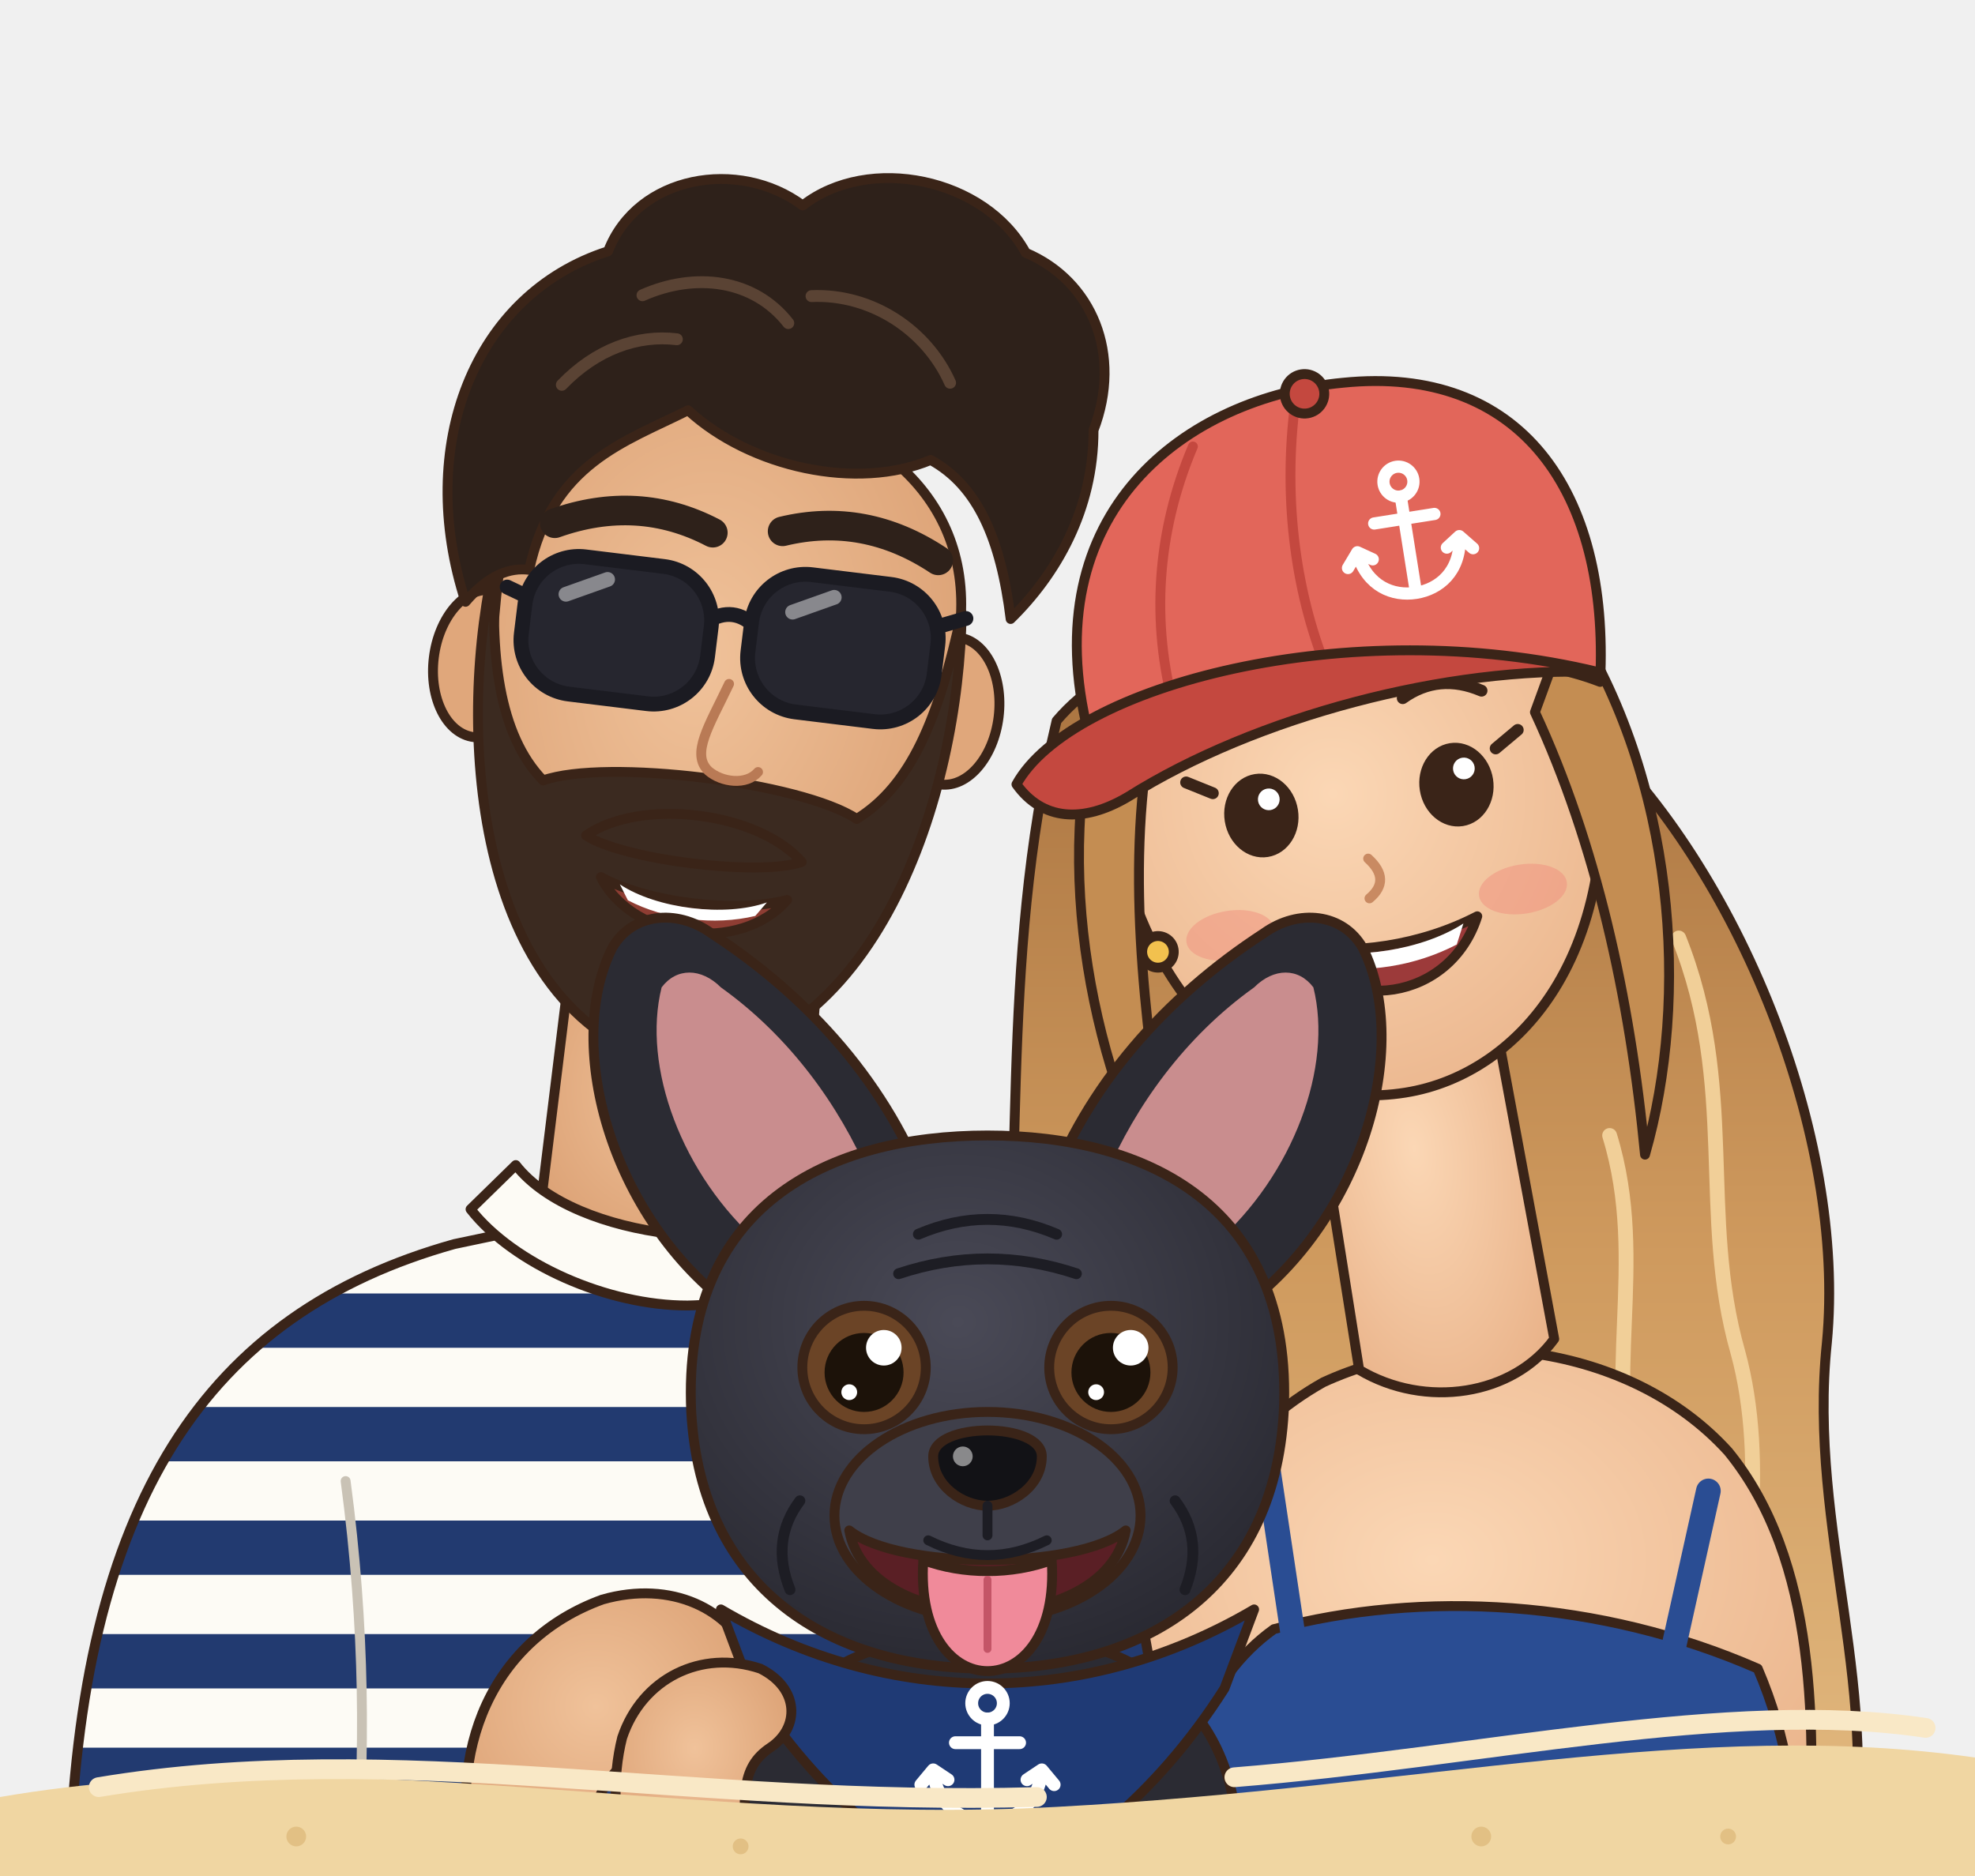
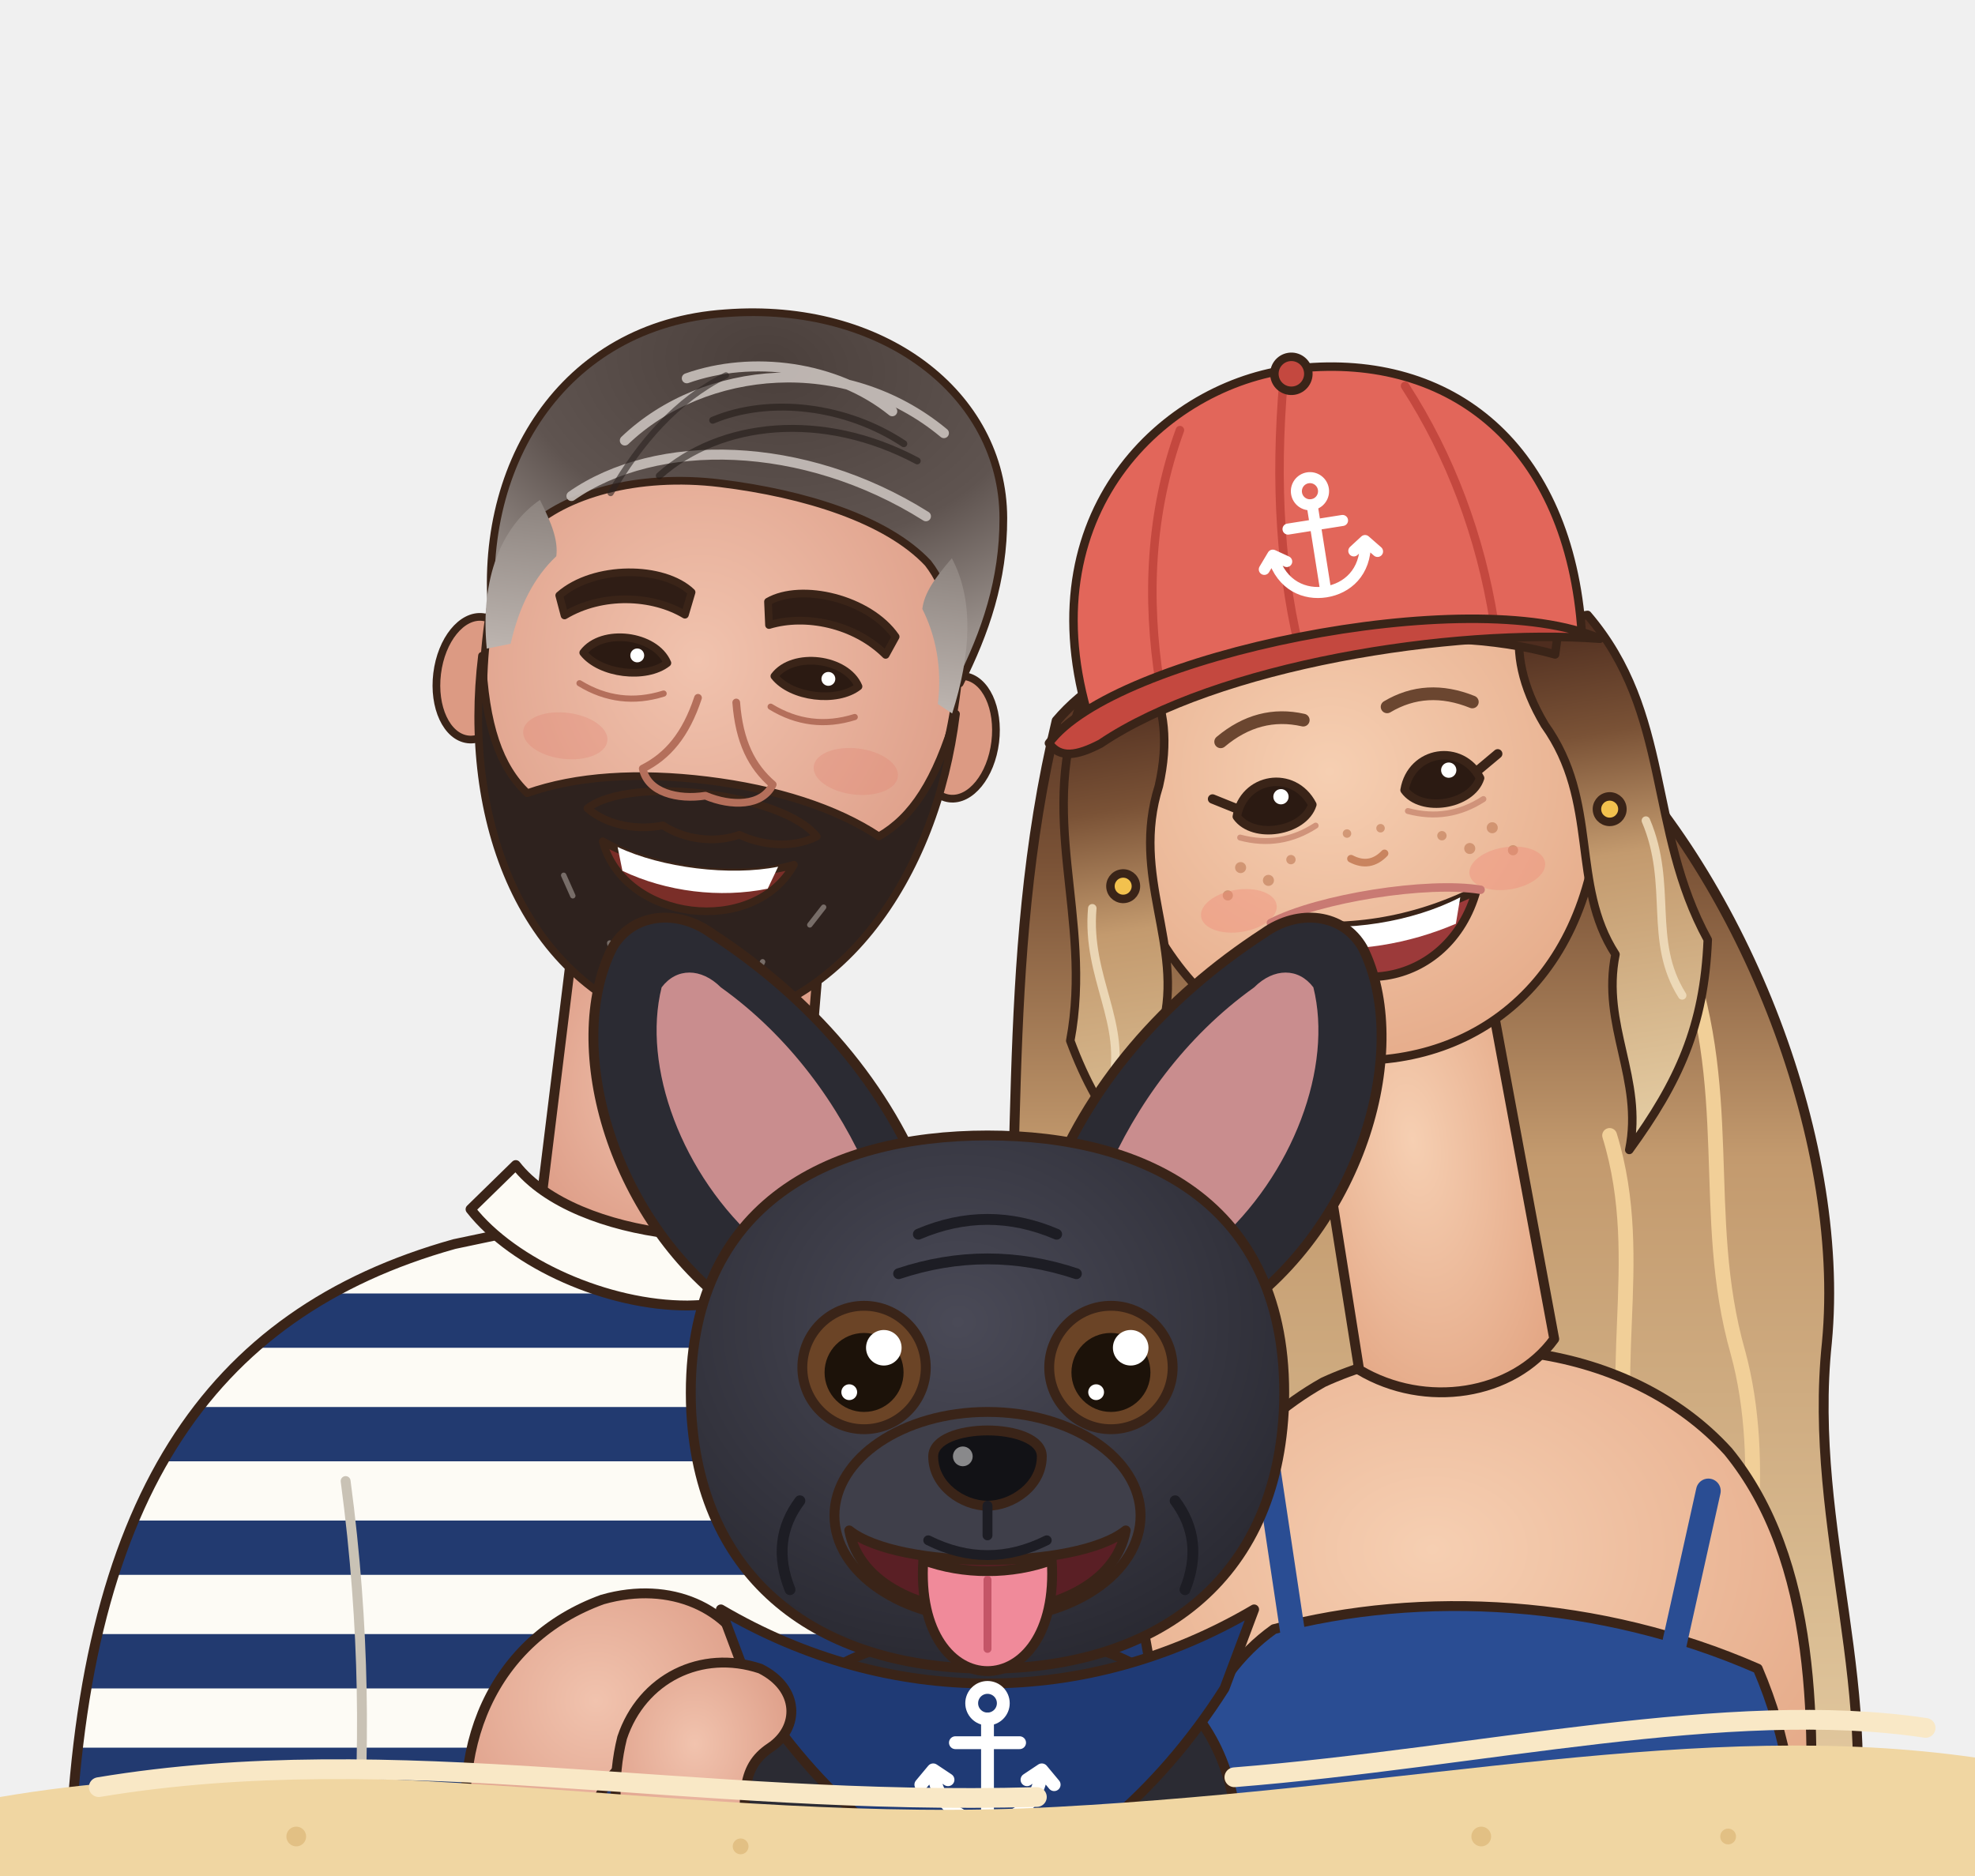
<svg xmlns="http://www.w3.org/2000/svg" viewBox="0 0 400 380">
  <defs>
    <g id="anchor" fill="none" stroke="#fff" stroke-width="2.6" stroke-linecap="round" stroke-linejoin="round">
      <circle cx="0" cy="-11" r="3.2" />
      <path d="M0 -7.8V12M-6.5 -3H6.5M-11 3c1 7 6 10 11 10s10-3 11-10M-13.5 5.5l2.5-3 3 2M13.5 5.5l-2.5-3-3 2" />
    </g>
    <clipPath id="shirtClip">
      <path d="M14 380C16 304 42 266 92 252l38-8 44 6c32 6 56 30 64 130Z" />
    </clipPath>
    <radialGradient id="skinM" cx=".45" cy=".4" r=".7">
      <stop offset="0" stop-color="#f0c29a" />
      <stop offset="1" stop-color="#d99d70" />
    </radialGradient>
    <radialGradient id="skinW" cx=".45" cy=".4" r=".7">
      <stop offset="0" stop-color="#fbd7b5" />
      <stop offset="1" stop-color="#eab48b" />
    </radialGradient>
    <radialGradient id="dogHead" cx=".45" cy=".35" r=".75">
      <stop offset="0" stop-color="#4a4a57" />
      <stop offset="1" stop-color="#25252d" />
    </radialGradient>
    <linearGradient id="hairW" x1="0" y1="0" x2="0" y2="1">
-       <stop offset="0" stop-color="#a8723f" />
-       <stop offset=".5" stop-color="#cf9a5e" />
-       <stop offset="1" stop-color="#e3bb82" />
+       <stop offset="0" stop-color="#4e2d1f" />
+       <stop offset=".18" stop-color="#7a5236" />
+       <stop offset=".42" stop-color="#c39a6e" />
+       <stop offset="1" stop-color="#e6cfa6" />
    </linearGradient>
+     <radialGradient id="rSkin" cx=".45" cy=".38" r=".75">
+       <stop offset="0" stop-color="#f1c3ae" />
+       <stop offset="1" stop-color="#d9957f" />
+     </radialGradient>
+     <radialGradient id="rHair" cx=".5" cy=".15" r=".85">
+       <stop offset="0" stop-color="#4a3f3b" />
+       <stop offset=".6" stop-color="#5f5450" />
+       <stop offset="1" stop-color="#9a918c" />
+     </radialGradient>
+     <linearGradient id="rTemple" x1="0" y1="0" x2="0" y2="1">
+       <stop offset="0" stop-color="#8c837e" />
+       <stop offset="1" stop-color="#bdb5b0" />
+     </linearGradient>
+     <radialGradient id="mSkin" cx=".45" cy=".38" r=".75">
+       <stop offset="0" stop-color="#f6cfb2" />
+       <stop offset="1" stop-color="#e3a684" />
+     </radialGradient>
+     <linearGradient id="mHair" x1="0" y1="0" x2="0" y2="1">
+       <stop offset="0" stop-color="#4e2d1f" />
+       <stop offset=".22" stop-color="#7a5236" />
+       <stop offset=".45" stop-color="#c39a6e" />
+       <stop offset="1" stop-color="#e6cfa6" />
+     </linearGradient>
+     <g id="mAnchor" fill="none" stroke="#fff" stroke-width="2.6" stroke-linecap="round" stroke-linejoin="round">
+       <circle cx="0" cy="-11" r="3.2" />
+       <path d="M0 -7.8V12M-6.5 -3H6.5M-11 3c1 7 6 10 11 10s10-3 11-10M-13.5 5.5l2.5-3 3 2M13.5 5.5l-2.5-3-3 2" />
+     </g>
  </defs>
  <g stroke="#3a2418" stroke-width="2" stroke-linejoin="round" stroke-linecap="round">
    <path fill="url(#hairW)" d="M214 146c-12 50-6 96-12 140-6 40 6 74 22 94h150c8-36-8-70-4-108 4-42-18-96-48-124-30-22-86-28-108-2Z" />
    <path fill="none" stroke="#f1cf98" stroke-width="3" d="M340 190c12 30 4 56 12 84 6 22 2 50-4 70M326 230c8 26-2 50 6 74M228 230c-6 30 0 54-6 80" />
-     <path fill="url(#skinW)" d="M228 380c-4-40 8-82 40-100 26-12 62-8 82 14 18 22 18 56 16 86Z" />
+     <path fill="url(#mSkin)" d="M228 380c-4-40 8-82 40-100 26-12 62-8 82 14 18 22 18 56 16 86Z" />
    <path fill="#2a4d93" d="M236 380c2-22 8-40 22-50 30-8 66-6 98 8 6 14 8 28 8 42Z" />
    <path fill="none" stroke="#2a4d93" stroke-width="5" d="M262 332l-6-40M338 338l8-36" />
    <g clip-path="url(#shirtClip)" stroke="none">
      <rect x="0" y="230" width="260" height="150" fill="#fdfbf5" />
      <g fill="#223a70">
        <rect x="0" y="262" width="260" height="11" />
        <rect x="0" y="285" width="260" height="11" />
        <rect x="0" y="308" width="260" height="11" />
        <rect x="0" y="331" width="260" height="11" />
        <rect x="0" y="354" width="260" height="11" />
        <rect x="0" y="377" width="260" height="11" />
      </g>
    </g>
    <path fill="none" d="M14 380C16 304 42 266 92 252l38-8 44 6c32 6 56 30 64 130" />
    <path fill="none" stroke="#c9c2b5" d="M70 300c4 30 4 56 2 80" />
    <g transform="rotate(7 142 160)">
-       <path fill="url(#skinM)" d="M120 196v52c16 12 40 10 52-2l-2-50Z" />
+       <path fill="url(#rSkin)" d="M120 196v52c16 12 40 10 52-2l-2-50Z" />
      <path fill="#fdfbf5" d="M106 250c10 10 30 16 46 14 14-2 26-8 32-16l-8-6c-10 10-48 12-62-2Z" />
-       <ellipse cx="95" cy="140" rx="10" ry="15" fill="#e0a77b" />
-       <ellipse cx="190" cy="138" rx="10" ry="15" fill="#e0a77b" />
-       <path fill="url(#skinM)" d="M96 122c-2-52 92-56 94-2 2 42-16 90-48 92-34-2-46-48-46-90Z" />
-       <path fill="#3b2a20" d="M95 118c-4 34 6 92 47 98 42-6 52-62 48-98-2 22-6 36-16 44-12-6-52-6-64 0-10-8-14-24-15-44Z" />
-       <path fill="#3b2a20" d="M120 172c10-9 34-9 44 0-8 4-36 4-44 0Z" />
-       <path fill="#8e3d33" d="M124 180c8 12 30 12 38 0-10 4-28 4-38 0Z" />
-       <path fill="#fff" stroke="none" d="M128 181c8 4 22 4 30 0l-2 3c-8 3-18 3-26 0Z" />
-       <path fill="#2e211a" d="M90 128C76 98 84 66 110 54c4-16 24-22 38-14 12-12 36-10 46 4 14 4 22 18 18 34 2 16-4 30-12 40-4-16-10-26-20-30-14 8-36 6-50-4-12 8-26 14-28 36-4 0-8 2-12 8Z" />
-       <path fill="none" stroke="#5a4334" stroke-width="2.4" d="M118 62c10-6 22-6 30 2M152 58c12-2 24 4 30 14M104 82c6-8 14-12 22-12" />
-       <path fill="none" stroke="#2e211a" stroke-width="6" d="M106 110q16-8 32-2M152 106q16-6 32 2" />
-       <path fill="none" stroke="#b97a55" d="M145 138c-3 9-6 15-2 18 3 2 8 2 10-1" />
-       <path fill="none" stroke="#1b1b22" stroke-width="3" d="M98 124l6 2M184 122l7-3M139 126q5-4 10 0" />
-       <rect x="102" y="116" width="38" height="28" rx="11" fill="#26262f" stroke="#1b1b22" stroke-width="3" />
-       <rect x="148" y="114" width="38" height="28" rx="11" fill="#26262f" stroke="#1b1b22" stroke-width="3" />
-       <path fill="none" stroke="#fff" stroke-opacity=".45" stroke-width="3" d="M110 124l8-4M156 122l8-4" />
+       <g transform="translate(143 140) scale(.78)">
+         <ellipse cx="-63" cy="4" rx="10" ry="16" fill="#dc9a83" />
+         <ellipse cx="63" cy="4" rx="10" ry="16" fill="#dc9a83" />
+         <path fill="url(#rSkin)" d="M-61-20c-2-52 124-52 122 0 4 50-18 94-61 96-43-2-65-46-61-96Z" />
+         <path fill="#2e221e" d="M-62-2c0 42 20 84 62 90 42-6 62-48 62-90-3 18-8 28-16 34-12-6-28-9-46-9s-34 3-46 9c-8-6-13-16-16-34Z" />
+         <g fill="none" stroke="#8f8580" stroke-width="1.4" opacity=".75">
+           <path d="M-6 76l2 6M8 74l-1 7M20 68l-2 6M-20 68l2 6M0 82v3M-34 52l3 5M34 52l-3 5" />
+         </g>
+         <path fill="#2e221e" d="M-30 34c10-10 50-10 60 0-6 4-14 4-20 2-6 3-14 3-20 0-6 2-14 2-20-2Z" />
+         <path fill="#7a2e28" d="M-25 42c8 20 42 20 50 0-14 6-36 6-50 0Z" />
+         <path fill="#fff" stroke="none" d="M-21 43c12 4 30 4 42 0l-2 6c-12 4-26 4-38 0Z" />
+         <path fill="none" stroke="#b46f5b" d="M-5 2c-2 10-6 16-12 20 2 6 10 7 17 5 7 2 15 1 17-5-6-4-10-10-12-20" />
+         <ellipse cx="-38" cy="16" rx="11" ry="6" fill="#e07f6f" fill-opacity=".3" stroke="none" />
+         <ellipse cx="38" cy="16" rx="11" ry="6" fill="#e07f6f" fill-opacity=".3" stroke="none" />
+         <path fill="#2b1a12" d="M-36-6c4-7 18-7 22 0-5 5-17 5-22 0Z" />
+         <path fill="#2b1a12" d="M14-6c4-7 18-7 22 0-5 5-17 5-22 0Z" />
+         <circle cx="-22" cy="-7" r="1.8" fill="#fff" stroke="none" />
+         <circle cx="28" cy="-7" r="1.8" fill="#fff" stroke="none" />
+         <path fill="none" stroke="#b46f5b" stroke-width="1.6" d="M-36 2q11 5 22 0M14 2q11 5 22 0" />
+         <path fill="#2f1d15" d="M-44-20c8-9 26-11 34-5l-1 6c-9-4-22-3-31 4Z" />
+         <path fill="#2f1d15" d="M44-20c-8-9-26-11-34-5l1 6c9-4 22-3 31 4Z" />
+         <path fill="url(#rHair)" d="M-60-10c-10-40 8-80 50-88 40-8 74 12 78 44 2 16-1 30-6 44-2-14-6-24-12-30-12-10-34-14-56-14-22 0-40 8-48 18-4 6-6 14-6 26Z" />
+         <path fill="url(#rTemple)" stroke="none" d="M-61-4c-4-18 0-32 9-40 4 6 6 10 6 14-5 6-8 14-9 24Z" />
+         <path fill="url(#rTemple)" stroke="none" d="M61-2c3-16 2-30-5-40-4 6-6 10-6 14 4 6 7 14 7 24Z" />
+         <g fill="none" stroke="#c9c1bc" stroke-width="2.6" opacity=".9">
+           <path d="M-32-62c18-22 54-30 82-12M-44-46c20-18 58-22 92-6M-18-80c16-8 38-8 54 2" />
+         </g>
+         <g fill="none" stroke="#1d1613" stroke-width="1.8" opacity=".55">
+           <path d="M-22-54c14-16 40-22 66-12M-10-70c14-8 34-8 50 0" />
+         </g>
+         <path fill="none" stroke="#2a221f" stroke-width="1.6" opacity=".6" d="M-34-48c6-14 14-26 26-34" />
+       </g>
    </g>
    <g transform="translate(8 -18) rotate(-9 268 185)">
-       <path fill="url(#skinW)" d="M250 218v76c12 10 30 10 40 0l-2-76Z" />
-       <path fill="url(#skinW)" d="M218 172c0-46 100-48 100-2 0 48-26 70-50 70-26 0-50-22-50-68Z" />
-       <path fill="#c48d52" d="M220 150c-16 34-14 76-2 108 0-30 0-62 8-90Z" />
-       <path fill="#c48d52" d="M316 150c16 36 12 80-2 110 2-32 0-64-8-92Z" />
-       <ellipse cx="248" cy="180" rx="6.5" ry="7.5" fill="#3a2418" />
-       <ellipse cx="288" cy="180" rx="6.5" ry="7.5" fill="#3a2418" />
-       <circle cx="250" cy="177" r="2.2" fill="#fff" stroke="none" />
-       <circle cx="290" cy="177" r="2.2" fill="#fff" stroke="none" />
-       <path fill="none" stroke-width="2.4" d="M239 174l-5-3M297 174l5-3M240 162q8-5 16-1M280 161q8-4 16 1" />
-       <path fill="none" stroke="#c98a62" d="M268 192q4 5-1 8" />
-       <ellipse cx="238" cy="203" rx="9" ry="5" fill="#f08a7a" fill-opacity=".45" stroke="none" />
-       <ellipse cx="298" cy="203" rx="9" ry="5" fill="#f08a7a" fill-opacity=".45" stroke="none" />
-       <path fill="#9c3a3a" d="M250 207c8 16 30 16 38 0-12 4-26 4-38 0Z" />
-       <path fill="#fff" stroke="none" d="M253 208c9 4 23 4 32 0l-2 4c-9 3-19 3-28 0Z" />
-       <circle cx="223" cy="204" r="3.2" fill="#f2c14e" />
-       <path fill="#e2665a" d="M216 158c-4-46 30-64 62-62 36 2 50 30 42 68-24-14-76-16-104-6Z" />
-       <path fill="none" stroke="#c4483f" d="M268 98c-6 20-6 40-2 56M246 104c-10 16-14 34-12 52" />
-       <circle cx="270" cy="97" r="4" fill="#c4483f" />
-       <path fill="#c4483f" d="M200 166c14-18 72-24 120-4-30-6-70-2-98 10-10 4-18 2-22-6Z" />
-       <use href="#anchor" transform="translate(286 128) scale(.95)" />
+       <path fill="url(#mSkin)" d="M250 218v76c12 10 30 10 40 0l-2-76Z" />
+       <g transform="translate(268 176) scale(.86)">
+         <path fill="url(#mSkin)" d="M-58-8c0-50 116-50 116 0 0 48-26 74-58 74s-58-26-58-74Z" />
+         <path fill="url(#mHair)" d="M-60-30c-16 26-6 52-16 80 4 20 12 32 26 46-6-16 2-30-4-46 8-18-2-36 8-56 4-10 4-18 2-24Z" />
+         <path fill="url(#mHair)" d="M60-30c16 26 6 52 16 80-4 20-12 32-26 46 6-16-2-30 4-46-8-18 2-36-8-56-4-10-4-18-2-24Z" />
+         <g fill="none" stroke="#f1dfbf" stroke-width="2" opacity=".85">
+           <path d="M-66 20c-4 16 4 28-2 42M66 20c4 16-4 28 2 42" />
+         </g>
+         <path fill="#4e2d1f" d="M-54-32c14-9 32-13 54-13s40 4 54 13l-3 10c-13-6-31-10-51-10s-38 4-51 10Z" />
+         <path fill="#2b1a12" d="M-29 4c3-9 15-9 18 0-3 6-15 6-18 0Z" />
+         <path fill="#2b1a12" d="M11 4c3-9 15-9 18 0-3 6-15 6-18 0Z" />
+         <circle cx="-18" cy="1" r="1.8" fill="#fff" stroke="none" />
+         <circle cx="22" cy="1" r="1.8" fill="#fff" stroke="none" />
+         <path fill="none" stroke-width="2.2" d="M-29 2l-5-3M29 2l5-3" />
+         <path fill="none" stroke="#d0937a" stroke-width="1.4" d="M-29 9q9 4 18 0M11 9q9 4 18 0" />
+         <path fill="none" stroke="#6b4630" stroke-width="3" d="M-30-14q10-6 20-2M10-16q10-4 20 2" />
+         <g fill="#c4835f" stroke="none" opacity=".7">
+           <circle cx="-30" cy="16" r="1.3" />
+           <circle cx="-24" cy="20" r="1.3" />
+           <circle cx="-34" cy="22" r="1.2" />
+           <circle cx="-18" cy="16" r="1.1" />
+           <circle cx="30" cy="16" r="1.3" />
+           <circle cx="24" cy="20" r="1.3" />
+           <circle cx="34" cy="22" r="1.2" />
+           <circle cx="18" cy="16" r="1.1" />
+           <circle cx="-4" cy="12" r="1" />
+           <circle cx="4" cy="12" r="1" />
+         </g>
+         <path fill="none" stroke="#c9845f" stroke-width="1.8" d="M-4 18q4 3 8 0" />
+         <ellipse cx="-32" cy="26" rx="9" ry="5" fill="#f08a7a" fill-opacity=".4" stroke="none" />
+         <ellipse cx="32" cy="26" rx="9" ry="5" fill="#f08a7a" fill-opacity=".4" stroke="none" />
+         <path fill="#9c3a3a" d="M-24 30c10 22 38 22 48 0-16 5-32 5-48 0Z" />
+         <path fill="#fff" stroke="none" d="M-20 31c12 4 28 4 40 0l-2 6c-12 3-24 3-36 0Z" />
+         <path fill="none" stroke="#c97a73" stroke-width="2" d="M-25 30c12-4 38-4 50 0" />
+         <circle cx="-58" cy="16" r="3" fill="#f2c14e" />
+         <circle cx="58" cy="16" r="3" fill="#f2c14e" />
+         <path fill="#e2665a" d="M-60-26c-6-50 32-74 62-72 36 2 60 28 56 72-32-12-86-12-118 0Z" />
+         <path fill="none" stroke="#c4483f" d="M-2-96c-6 24-8 46-6 66M-28-88c-10 18-14 38-14 58M26-90c8 18 12 38 12 58" />
+         <circle cx="0" cy="-97" r="4" fill="#c4483f" />
+         <path fill="#c4483f" d="M-70-20c18-18 104-22 132-4-34-8-90-8-120 6-6 2-10 2-12-2Z" />
+         <use href="#mAnchor" transform="translate(0 -58)" />
+       </g>
    </g>
-     <path fill="url(#skinM)" d="M96 380c-6-26 4-48 26-56 14-4 26 2 30 12 4 10-6 18-18 18-12 2-16 14-14 26Z" />
+     <path fill="url(#rSkin)" d="M96 380c-6-26 4-48 26-56 14-4 26 2 30 12 4 10-6 18-18 18-12 2-16 14-14 26Z" />
    <g transform="translate(0 4)">
      <path fill="#2b2b33" d="M150 262C124 244 114 208 124 188c4-7 13-8 20-3 20 13 36 31 44 53Z" />
      <path fill="#c98d8e" stroke="none" d="M154 248c-16-14-24-36-20-52 3-4 8-4 12 0 14 10 24 24 30 38Z" />
      <path fill="#2b2b33" d="M250 262c26-18 36-54 26-74-4-7-13-8-20-3-20 13-36 31-44 53Z" />
      <path fill="#c98d8e" stroke="none" d="M246 248c16-14 24-36 20-52-3-4-8-4-12 0-14 10-24 24-30 38Z" />
      <path fill="#2b2b33" d="M150 380c-4-30 10-52 50-54 40 2 54 24 50 54Z" />
      <path fill="#1f3a75" d="M146 322c34 20 74 20 108 0l-6 16c-14 22-32 36-48 42-16-6-34-20-48-42Z" />
      <use href="#anchor" transform="translate(200 352)" />
      <path fill="url(#dogHead)" d="M140 282c-2-42 28-56 60-56s62 14 60 56c-2 36-28 52-60 52s-58-16-60-52Z" />
      <path fill="none" stroke="#1d1d24" stroke-width="2.2" d="M186 246q14-6 28 0M182 254q18-6 36 0M162 300q-6 8-2 18M238 300q6 8 2 18" />
      <circle cx="175" cy="273" r="12.5" fill="#6b4426" />
      <circle cx="225" cy="273" r="12.5" fill="#6b4426" />
      <circle cx="175" cy="274" r="8" fill="#1c1209" stroke="none" />
      <circle cx="225" cy="274" r="8" fill="#1c1209" stroke="none" />
      <circle cx="179" cy="269" r="3.6" fill="#fff" stroke="none" />
      <circle cx="229" cy="269" r="3.6" fill="#fff" stroke="none" />
      <circle cx="172" cy="278" r="1.6" fill="#fff" stroke="none" />
      <circle cx="222" cy="278" r="1.6" fill="#fff" stroke="none" />
      <ellipse cx="200" cy="303" rx="31" ry="21" fill="#3f3f4a" />
      <path fill="#121216" d="M189 291c0-7 22-7 22 0 0 6-6 10-11 10s-11-4-11-10Z" />
      <circle cx="195" cy="291" r="2" fill="#fff" fill-opacity=".5" stroke="none" />
      <path fill="#5a1f25" d="M172 306c10 8 46 8 56 0-4 22-52 22-56 0Z" />
      <path fill="#f08a9a" d="M187 312c-2 30 28 30 26 0-8 3-18 3-26 0Z" />
      <path fill="none" stroke="#c45567" stroke-width="1.6" d="M200 316v14" />
      <path fill="none" stroke="#1d1d24" d="M200 301v6M188 308q12 6 24 0" />
    </g>
-     <path fill="url(#skinM)" d="M126 352c4-12 16-18 28-14 8 4 8 12 2 16-6 4-6 10-4 26h-24c-4-10-4-20-2-28Z" />
+     <path fill="url(#rSkin)" d="M126 352c4-12 16-18 28-14 8 4 8 12 2 16-6 4-6 10-4 26h-24c-4-10-4-20-2-28Z" />
  </g>
  <path fill="#f0d6a2" d="M0 364c70-12 140 6 214 2 74-4 130-18 186-10v24H0Z" />
  <path fill="none" stroke="#f9e8c6" stroke-width="4" stroke-linecap="round" d="M20 362c60-10 120 4 190 2M250 360c50-4 100-16 140-10" />
  <g fill="#e2c084">
    <circle cx="60" cy="372" r="2" />
    <circle cx="150" cy="374" r="1.6" />
    <circle cx="300" cy="372" r="2" />
    <circle cx="350" cy="372" r="1.6" />
  </g>
</svg>
